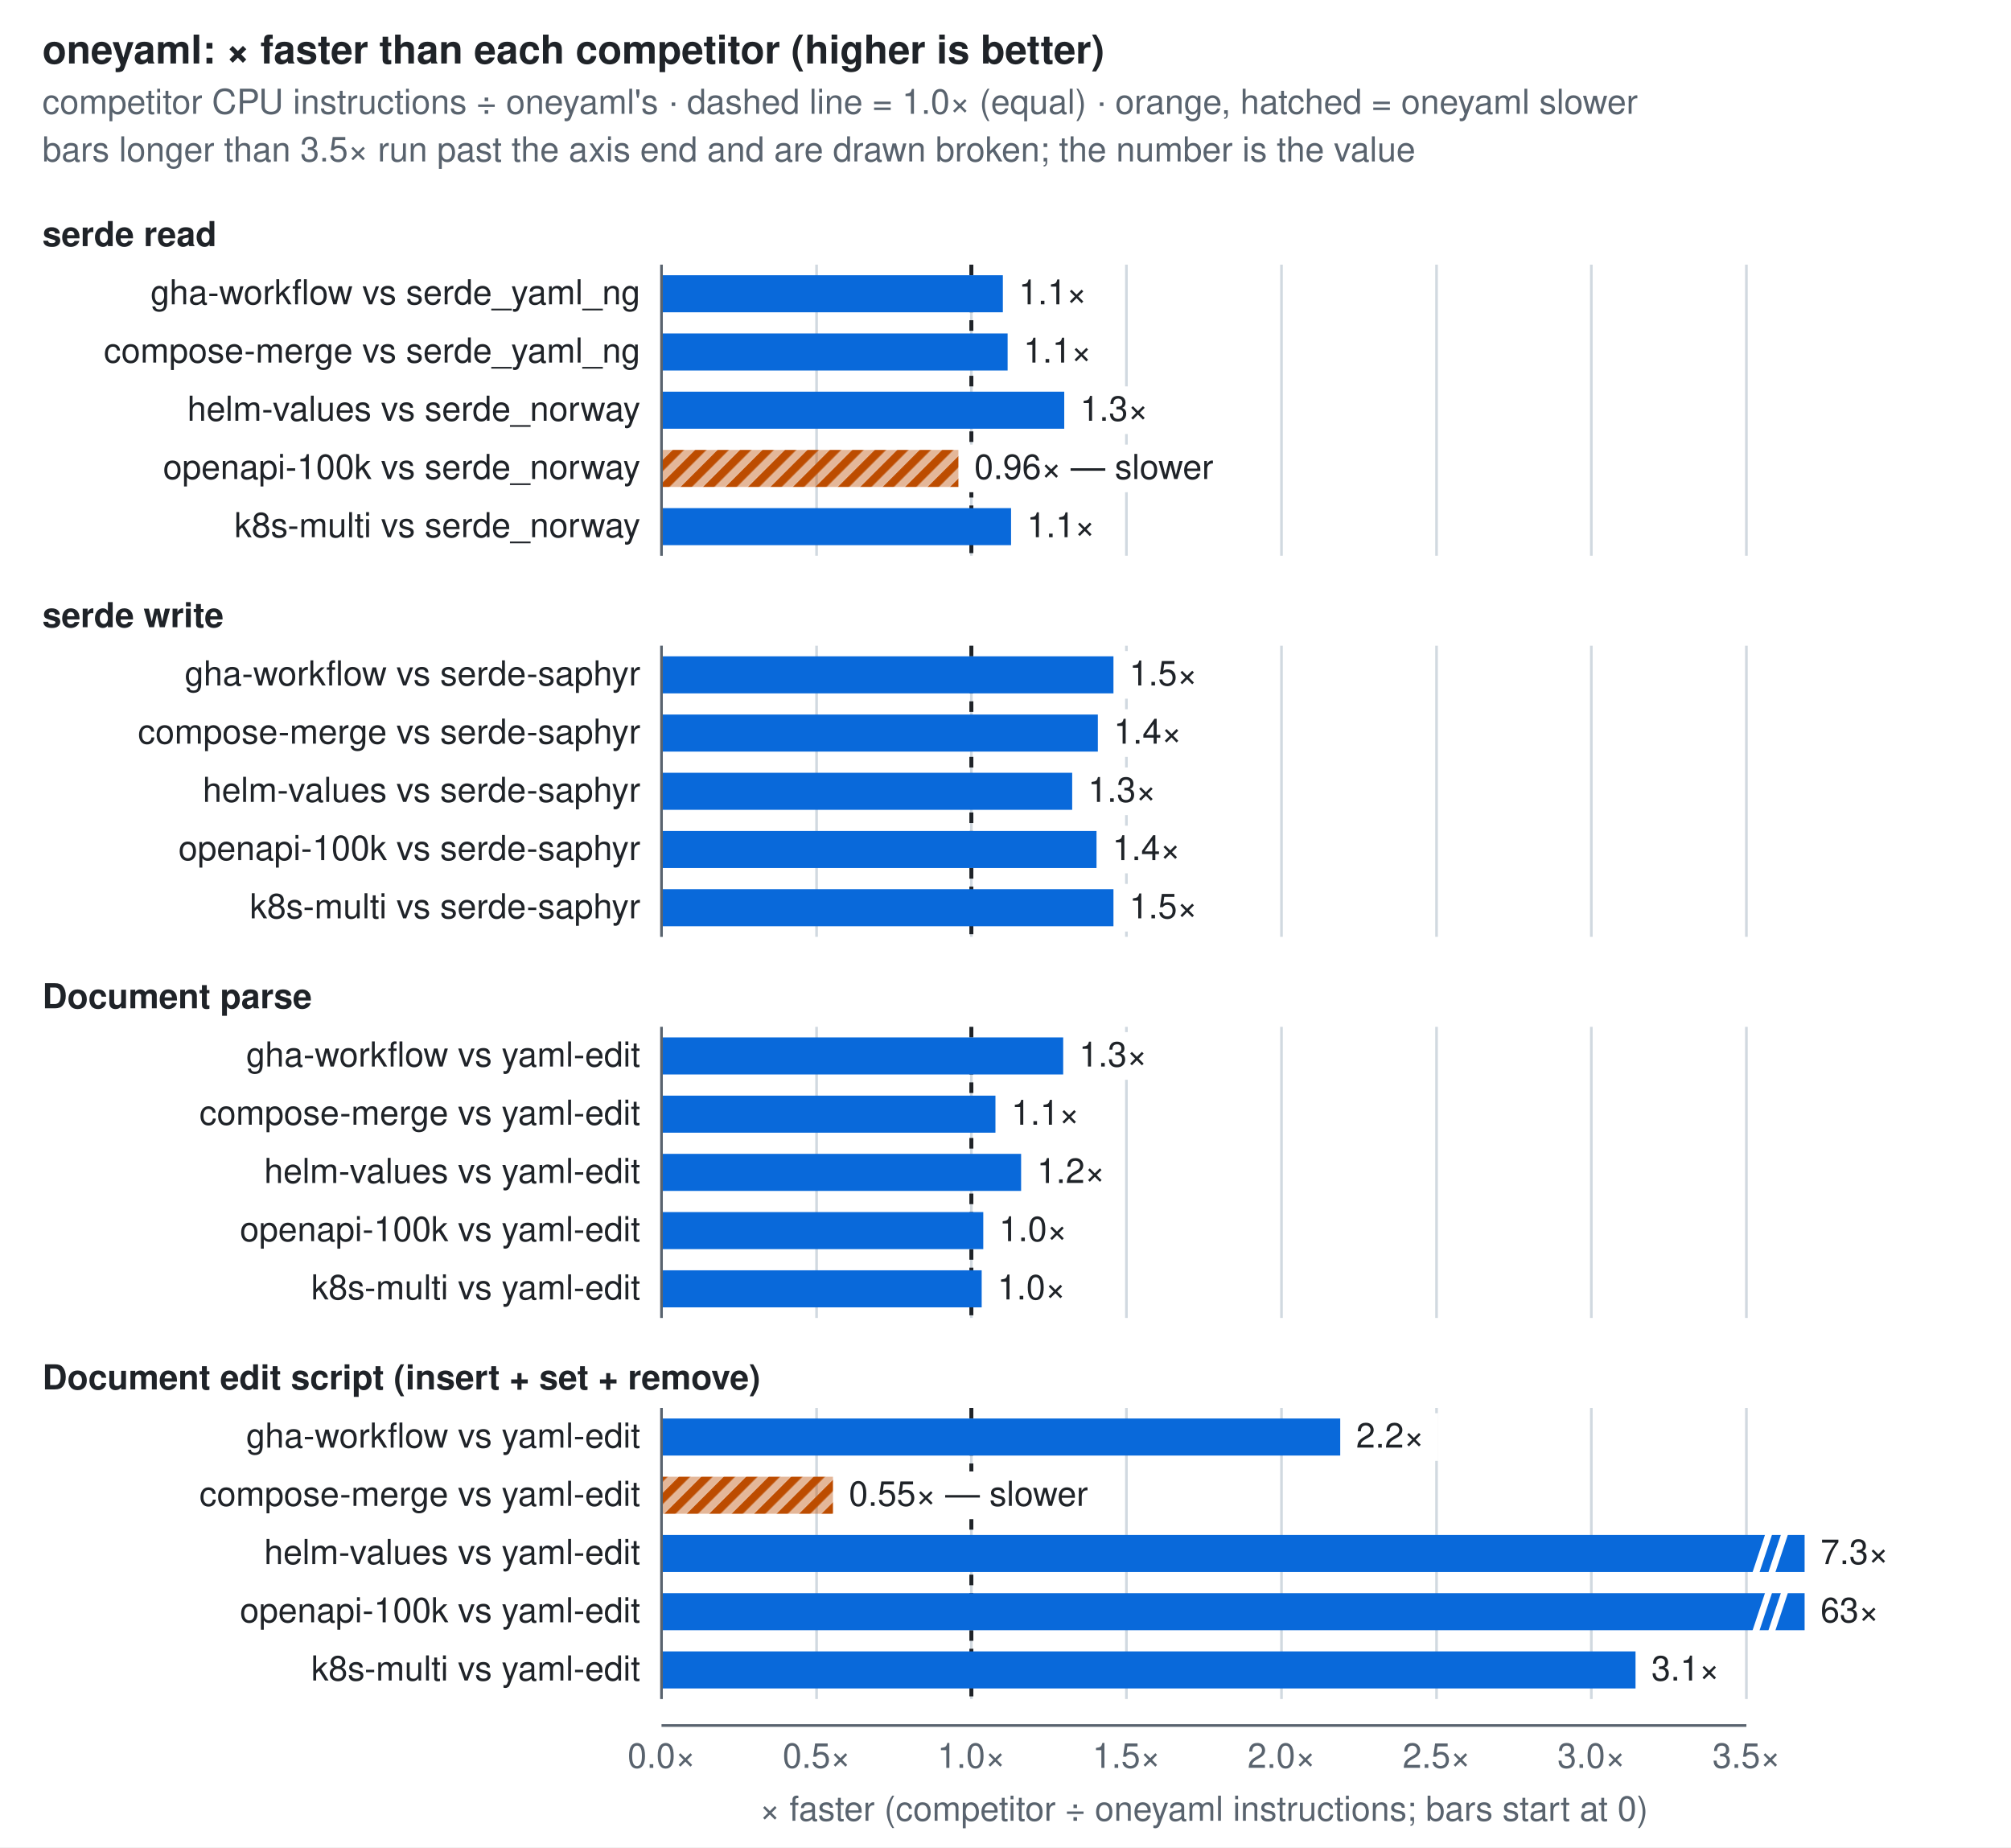
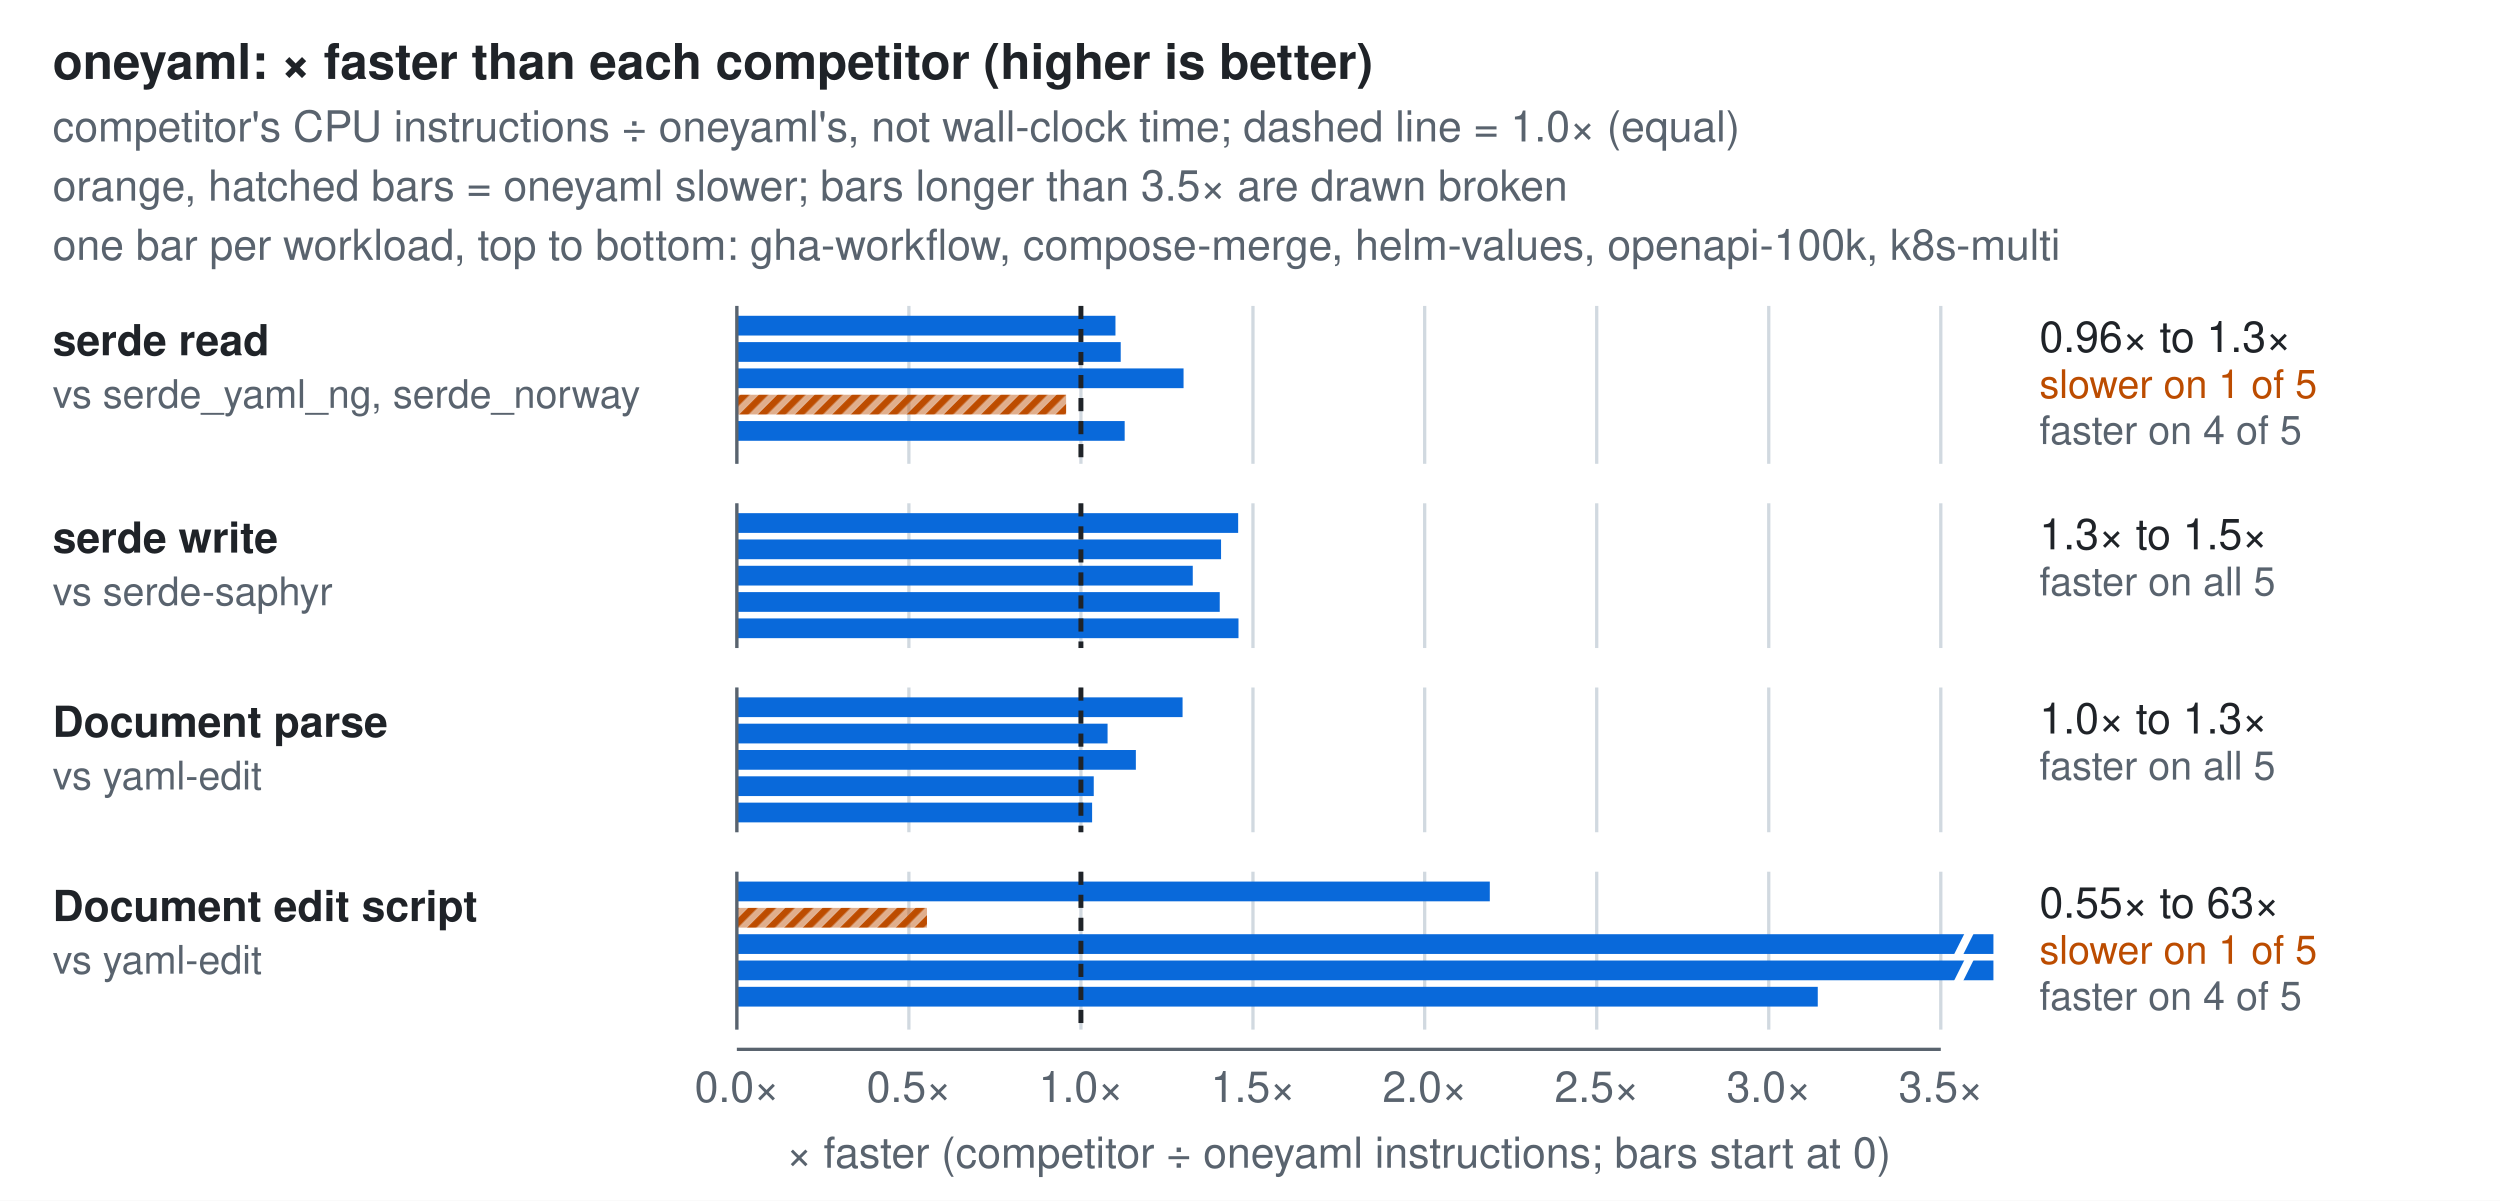
- <svg xmlns="http://www.w3.org/2000/svg" width="760" height="698" viewBox="0 0 760 698" role="img" aria-labelledby="title desc" font-family="system-ui, -apple-system, 'Segoe UI', Helvetica, Arial, sans-serif" font-size="13">
+ <svg xmlns="http://www.w3.org/2000/svg" width="760" height="365" viewBox="0 0 760 365" role="img" aria-labelledby="title desc" font-family="system-ui, -apple-system, 'Segoe UI', Helvetica, Arial, sans-serif" font-size="13">
  <defs>
-     <pattern id="slower" width="6" height="6" patternUnits="userSpaceOnUse" patternTransform="rotate(45)">
-       <rect width="6" height="6" fill="#bc4c00" fill-opacity="0.4" />
-       <rect width="3" height="6" fill="#bc4c00" />
+     <pattern id="slower" width="4" height="4" patternUnits="userSpaceOnUse" patternTransform="rotate(45)">
+       <rect width="4" height="4" fill="#bc4c00" fill-opacity="0.45" />
+       <rect width="2" height="4" fill="#bc4c00" />
    </pattern>
  </defs>
  <rect width="100%" height="100%" fill="#ffffff" />
  <text x="16" y="24" fill="#1f2328" font-size="15" font-weight="600">oneyaml: × faster than each competitor (higher is better)</text>
-   <text x="16" y="43" fill="#59636e">competitor CPU instructions ÷ oneyaml's · dashed line = 1.0× (equal) · orange, hatched = oneyaml slower</text>
-   <text x="16" y="61" fill="#59636e">bars longer than 3.5× run past the axis end and are drawn broken; the number is the value</text>
-   <text x="250.0" y="668.0" fill="#59636e" text-anchor="middle">0.0×</text>
-   <text x="308.6" y="668.0" fill="#59636e" text-anchor="middle">0.5×</text>
-   <text x="367.1" y="668.0" fill="#59636e" text-anchor="middle">1.0×</text>
-   <text x="425.7" y="668.0" fill="#59636e" text-anchor="middle">1.5×</text>
-   <text x="484.3" y="668.0" fill="#59636e" text-anchor="middle">2.0×</text>
-   <text x="542.9" y="668.0" fill="#59636e" text-anchor="middle">2.5×</text>
-   <text x="601.4" y="668.0" fill="#59636e" text-anchor="middle">3.0×</text>
-   <text x="660.0" y="668.0" fill="#59636e" text-anchor="middle">3.5×</text>
-   <text x="455.0" y="688.0" fill="#59636e" text-anchor="middle">× faster (competitor ÷ oneyaml instructions; bars start at 0)</text>
-   <text x="16" y="93.0" fill="#1f2328" font-weight="600">serde read</text>
-   <line x1="250.0" y1="100.0" x2="250.0" y2="210.0" stroke="#d1d9e0" stroke-width="1" />
-   <line x1="308.6" y1="100.0" x2="308.6" y2="210.0" stroke="#d1d9e0" stroke-width="1" />
-   <line x1="367.1" y1="100.0" x2="367.1" y2="210.0" stroke="#d1d9e0" stroke-width="1" />
-   <line x1="425.7" y1="100.0" x2="425.7" y2="210.0" stroke="#d1d9e0" stroke-width="1" />
-   <line x1="484.3" y1="100.0" x2="484.3" y2="210.0" stroke="#d1d9e0" stroke-width="1" />
-   <line x1="542.9" y1="100.0" x2="542.9" y2="210.0" stroke="#d1d9e0" stroke-width="1" />
-   <line x1="601.4" y1="100.0" x2="601.4" y2="210.0" stroke="#d1d9e0" stroke-width="1" />
-   <line x1="660.0" y1="100.0" x2="660.0" y2="210.0" stroke="#d1d9e0" stroke-width="1" />
-   <line x1="367.1" y1="100.0" x2="367.1" y2="210.0" stroke="#1f2328" stroke-width="1.5" stroke-dasharray="4 3" />
-   <text x="242.0" y="115.0" fill="#1f2328" text-anchor="end">gha-workflow vs serde_yaml_ng</text>
-   <rect x="250.0" y="104.0" width="129.0" height="14.0" fill="#0969da" />
-   <rect x="382.0" y="102.0" width="34.0" height="18.0" fill="#ffffff" />
-   <text x="385.0" y="115.0" fill="#1f2328" stroke="#ffffff" stroke-width="4" paint-order="stroke">1.1×</text>
-   <text x="242.0" y="137.0" fill="#1f2328" text-anchor="end">compose-merge vs serde_yaml_ng</text>
-   <rect x="250.0" y="126.0" width="130.8" height="14.0" fill="#0969da" />
-   <rect x="383.8" y="124.0" width="34.0" height="18.0" fill="#ffffff" />
-   <text x="386.8" y="137.0" fill="#1f2328" stroke="#ffffff" stroke-width="4" paint-order="stroke">1.1×</text>
-   <text x="242.0" y="159.0" fill="#1f2328" text-anchor="end">helm-values vs serde_norway</text>
-   <rect x="250.0" y="148.0" width="152.2" height="14.0" fill="#0969da" />
-   <rect x="405.2" y="146.0" width="34.0" height="18.0" fill="#ffffff" />
-   <text x="408.2" y="159.0" fill="#1f2328" stroke="#ffffff" stroke-width="4" paint-order="stroke">1.3×</text>
-   <text x="242.0" y="181.0" fill="#1f2328" text-anchor="end">openapi-100k vs serde_norway</text>
-   <rect x="250.0" y="170.0" width="112.2" height="14.0" fill="url(#slower)" />
-   <rect x="365.2" y="168.0" width="104.0" height="18.0" fill="#ffffff" />
-   <text x="368.2" y="181.0" fill="#1f2328" stroke="#ffffff" stroke-width="4" paint-order="stroke">0.96× — slower</text>
-   <text x="242.0" y="203.0" fill="#1f2328" text-anchor="end">k8s-multi vs serde_norway</text>
-   <rect x="250.0" y="192.0" width="132.1" height="14.0" fill="#0969da" />
-   <rect x="385.1" y="190.0" width="34.0" height="18.0" fill="#ffffff" />
-   <text x="388.1" y="203.0" fill="#1f2328" stroke="#ffffff" stroke-width="4" paint-order="stroke">1.1×</text>
-   <line x1="250.0" y1="100.0" x2="250.0" y2="210.0" stroke="#59636e" stroke-width="1" />
-   <text x="16" y="237.0" fill="#1f2328" font-weight="600">serde write</text>
-   <line x1="250.0" y1="244.0" x2="250.0" y2="354.0" stroke="#d1d9e0" stroke-width="1" />
-   <line x1="308.6" y1="244.0" x2="308.6" y2="354.0" stroke="#d1d9e0" stroke-width="1" />
-   <line x1="367.1" y1="244.0" x2="367.1" y2="354.0" stroke="#d1d9e0" stroke-width="1" />
-   <line x1="425.7" y1="244.0" x2="425.7" y2="354.0" stroke="#d1d9e0" stroke-width="1" />
-   <line x1="484.3" y1="244.0" x2="484.3" y2="354.0" stroke="#d1d9e0" stroke-width="1" />
-   <line x1="542.9" y1="244.0" x2="542.9" y2="354.0" stroke="#d1d9e0" stroke-width="1" />
-   <line x1="601.4" y1="244.0" x2="601.4" y2="354.0" stroke="#d1d9e0" stroke-width="1" />
-   <line x1="660.0" y1="244.0" x2="660.0" y2="354.0" stroke="#d1d9e0" stroke-width="1" />
-   <line x1="367.1" y1="244.0" x2="367.1" y2="354.0" stroke="#1f2328" stroke-width="1.5" stroke-dasharray="4 3" />
-   <text x="242.0" y="259.0" fill="#1f2328" text-anchor="end">gha-workflow vs serde-saphyr</text>
-   <rect x="250.0" y="248.0" width="170.8" height="14.0" fill="#0969da" />
-   <rect x="423.8" y="246.0" width="34.0" height="18.0" fill="#ffffff" />
-   <text x="426.8" y="259.0" fill="#1f2328" stroke="#ffffff" stroke-width="4" paint-order="stroke">1.5×</text>
-   <text x="242.0" y="281.0" fill="#1f2328" text-anchor="end">compose-merge vs serde-saphyr</text>
-   <rect x="250.0" y="270.0" width="164.9" height="14.0" fill="#0969da" />
-   <rect x="417.9" y="268.0" width="34.0" height="18.0" fill="#ffffff" />
-   <text x="420.9" y="281.0" fill="#1f2328" stroke="#ffffff" stroke-width="4" paint-order="stroke">1.4×</text>
-   <text x="242.0" y="303.0" fill="#1f2328" text-anchor="end">helm-values vs serde-saphyr</text>
-   <rect x="250.0" y="292.0" width="155.2" height="14.0" fill="#0969da" />
-   <rect x="408.2" y="290.0" width="34.0" height="18.0" fill="#ffffff" />
-   <text x="411.2" y="303.0" fill="#1f2328" stroke="#ffffff" stroke-width="4" paint-order="stroke">1.3×</text>
-   <text x="242.0" y="325.0" fill="#1f2328" text-anchor="end">openapi-100k vs serde-saphyr</text>
-   <rect x="250.0" y="314.0" width="164.4" height="14.0" fill="#0969da" />
-   <rect x="417.4" y="312.0" width="34.0" height="18.0" fill="#ffffff" />
-   <text x="420.4" y="325.0" fill="#1f2328" stroke="#ffffff" stroke-width="4" paint-order="stroke">1.4×</text>
-   <text x="242.0" y="347.0" fill="#1f2328" text-anchor="end">k8s-multi vs serde-saphyr</text>
-   <rect x="250.0" y="336.0" width="170.8" height="14.0" fill="#0969da" />
-   <rect x="423.8" y="334.0" width="34.0" height="18.0" fill="#ffffff" />
-   <text x="426.8" y="347.0" fill="#1f2328" stroke="#ffffff" stroke-width="4" paint-order="stroke">1.5×</text>
-   <line x1="250.0" y1="244.0" x2="250.0" y2="354.0" stroke="#59636e" stroke-width="1" />
-   <text x="16" y="381.0" fill="#1f2328" font-weight="600">Document parse</text>
-   <line x1="250.0" y1="388.0" x2="250.0" y2="498.0" stroke="#d1d9e0" stroke-width="1" />
-   <line x1="308.6" y1="388.0" x2="308.6" y2="498.0" stroke="#d1d9e0" stroke-width="1" />
-   <line x1="367.1" y1="388.0" x2="367.1" y2="498.0" stroke="#d1d9e0" stroke-width="1" />
-   <line x1="425.7" y1="388.0" x2="425.7" y2="498.0" stroke="#d1d9e0" stroke-width="1" />
-   <line x1="484.3" y1="388.0" x2="484.3" y2="498.0" stroke="#d1d9e0" stroke-width="1" />
-   <line x1="542.9" y1="388.0" x2="542.9" y2="498.0" stroke="#d1d9e0" stroke-width="1" />
-   <line x1="601.4" y1="388.0" x2="601.4" y2="498.0" stroke="#d1d9e0" stroke-width="1" />
-   <line x1="660.0" y1="388.0" x2="660.0" y2="498.0" stroke="#d1d9e0" stroke-width="1" />
-   <line x1="367.1" y1="388.0" x2="367.1" y2="498.0" stroke="#1f2328" stroke-width="1.5" stroke-dasharray="4 3" />
-   <text x="242.0" y="403.0" fill="#1f2328" text-anchor="end">gha-workflow vs yaml-edit</text>
-   <rect x="250.0" y="392.0" width="151.8" height="14.0" fill="#0969da" />
-   <rect x="404.8" y="390.0" width="34.0" height="18.0" fill="#ffffff" />
-   <text x="407.8" y="403.0" fill="#1f2328" stroke="#ffffff" stroke-width="4" paint-order="stroke">1.3×</text>
-   <text x="242.0" y="425.0" fill="#1f2328" text-anchor="end">compose-merge vs yaml-edit</text>
-   <rect x="250.0" y="414.0" width="126.2" height="14.0" fill="#0969da" />
-   <rect x="379.2" y="412.0" width="34.0" height="18.0" fill="#ffffff" />
-   <text x="382.2" y="425.0" fill="#1f2328" stroke="#ffffff" stroke-width="4" paint-order="stroke">1.1×</text>
-   <text x="242.0" y="447.0" fill="#1f2328" text-anchor="end">helm-values vs yaml-edit</text>
-   <rect x="250.0" y="436.0" width="135.9" height="14.0" fill="#0969da" />
-   <rect x="388.9" y="434.0" width="34.0" height="18.0" fill="#ffffff" />
-   <text x="391.9" y="447.0" fill="#1f2328" stroke="#ffffff" stroke-width="4" paint-order="stroke">1.2×</text>
-   <text x="242.0" y="469.0" fill="#1f2328" text-anchor="end">openapi-100k vs yaml-edit</text>
-   <rect x="250.0" y="458.0" width="121.6" height="14.0" fill="#0969da" />
-   <rect x="374.6" y="456.0" width="34.0" height="18.0" fill="#ffffff" />
-   <text x="377.6" y="469.0" fill="#1f2328" stroke="#ffffff" stroke-width="4" paint-order="stroke">1.0×</text>
-   <text x="242.0" y="491.0" fill="#1f2328" text-anchor="end">k8s-multi vs yaml-edit</text>
-   <rect x="250.0" y="480.0" width="121.0" height="14.0" fill="#0969da" />
-   <rect x="374.0" y="478.0" width="34.0" height="18.0" fill="#ffffff" />
-   <text x="377.0" y="491.0" fill="#1f2328" stroke="#ffffff" stroke-width="4" paint-order="stroke">1.0×</text>
-   <line x1="250.0" y1="388.0" x2="250.0" y2="498.0" stroke="#59636e" stroke-width="1" />
-   <text x="16" y="525.0" fill="#1f2328" font-weight="600">Document edit script (insert + set + remove)</text>
-   <line x1="250.0" y1="532.0" x2="250.0" y2="642.0" stroke="#d1d9e0" stroke-width="1" />
-   <line x1="308.6" y1="532.0" x2="308.6" y2="642.0" stroke="#d1d9e0" stroke-width="1" />
-   <line x1="367.1" y1="532.0" x2="367.1" y2="642.0" stroke="#d1d9e0" stroke-width="1" />
-   <line x1="425.7" y1="532.0" x2="425.7" y2="642.0" stroke="#d1d9e0" stroke-width="1" />
-   <line x1="484.3" y1="532.0" x2="484.3" y2="642.0" stroke="#d1d9e0" stroke-width="1" />
-   <line x1="542.9" y1="532.0" x2="542.9" y2="642.0" stroke="#d1d9e0" stroke-width="1" />
-   <line x1="601.4" y1="532.0" x2="601.4" y2="642.0" stroke="#d1d9e0" stroke-width="1" />
-   <line x1="660.0" y1="532.0" x2="660.0" y2="642.0" stroke="#d1d9e0" stroke-width="1" />
-   <line x1="367.1" y1="532.0" x2="367.1" y2="642.0" stroke="#1f2328" stroke-width="1.5" stroke-dasharray="4 3" />
-   <text x="242.0" y="547.0" fill="#1f2328" text-anchor="end">gha-workflow vs yaml-edit</text>
-   <rect x="250.0" y="536.0" width="256.5" height="14.0" fill="#0969da" />
-   <rect x="509.5" y="534.0" width="34.0" height="18.0" fill="#ffffff" />
-   <text x="512.5" y="547.0" fill="#1f2328" stroke="#ffffff" stroke-width="4" paint-order="stroke">2.2×</text>
-   <text x="242.0" y="569.0" fill="#1f2328" text-anchor="end">compose-merge vs yaml-edit</text>
-   <rect x="250.0" y="558.0" width="64.8" height="14.0" fill="url(#slower)" />
-   <rect x="317.8" y="556.0" width="104.0" height="18.0" fill="#ffffff" />
-   <text x="320.8" y="569.0" fill="#1f2328" stroke="#ffffff" stroke-width="4" paint-order="stroke">0.55× — slower</text>
-   <text x="242.0" y="591.0" fill="#1f2328" text-anchor="end">helm-values vs yaml-edit</text>
-   <rect x="250.0" y="580.0" width="432.0" height="14.0" fill="#0969da" />
-   <line x1="663.0" y1="596.0" x2="669.0" y2="578.0" stroke="#ffffff" stroke-width="2.5" />
-   <line x1="669.0" y1="596.0" x2="675.0" y2="578.0" stroke="#ffffff" stroke-width="2.5" />
-   <rect x="685.0" y="578.0" width="34.0" height="18.0" fill="#ffffff" />
-   <text x="688.0" y="591.0" fill="#1f2328" stroke="#ffffff" stroke-width="4" paint-order="stroke">7.3×</text>
-   <text x="242.0" y="613.0" fill="#1f2328" text-anchor="end">openapi-100k vs yaml-edit</text>
-   <rect x="250.0" y="602.0" width="432.0" height="14.0" fill="#0969da" />
-   <line x1="663.0" y1="618.0" x2="669.0" y2="600.0" stroke="#ffffff" stroke-width="2.5" />
-   <line x1="669.0" y1="618.0" x2="675.0" y2="600.0" stroke="#ffffff" stroke-width="2.5" />
-   <rect x="685.0" y="600.0" width="27.0" height="18.0" fill="#ffffff" />
-   <text x="688.0" y="613.0" fill="#1f2328" stroke="#ffffff" stroke-width="4" paint-order="stroke">63×</text>
-   <text x="242.0" y="635.0" fill="#1f2328" text-anchor="end">k8s-multi vs yaml-edit</text>
-   <rect x="250.0" y="624.0" width="368.1" height="14.0" fill="#0969da" />
-   <rect x="621.1" y="622.0" width="34.0" height="18.0" fill="#ffffff" />
-   <text x="624.1" y="635.0" fill="#1f2328" stroke="#ffffff" stroke-width="4" paint-order="stroke">3.1×</text>
-   <line x1="250.0" y1="532.0" x2="250.0" y2="642.0" stroke="#59636e" stroke-width="1" />
-   <line x1="250.0" y1="652.0" x2="660.0" y2="652.0" stroke="#59636e" stroke-width="1" />
+   <text x="16" y="43" fill="#59636e">competitor's CPU instructions ÷ oneyaml's, not wall-clock time; dashed line = 1.0× (equal)</text>
+   <text x="16" y="61" fill="#59636e">orange, hatched bars = oneyaml slower; bars longer than 3.5× are drawn broken</text>
+   <text x="16" y="79" fill="#59636e">one bar per workload, top to bottom: gha-workflow, compose-merge, helm-values, openapi-100k, k8s-multi</text>
+   <text x="16" y="108.0" fill="#1f2328" font-weight="600">serde read</text>
+   <text x="16" y="124.0" fill="#59636e" font-size="12">vs serde_yaml_ng, serde_norway</text>
+   <line x1="224.0" y1="93.0" x2="224.0" y2="141.0" stroke="#d1d9e0" stroke-width="1" />
+   <line x1="276.3" y1="93.0" x2="276.3" y2="141.0" stroke="#d1d9e0" stroke-width="1" />
+   <line x1="328.6" y1="93.0" x2="328.6" y2="141.0" stroke="#d1d9e0" stroke-width="1" />
+   <line x1="380.9" y1="93.0" x2="380.9" y2="141.0" stroke="#d1d9e0" stroke-width="1" />
+   <line x1="433.1" y1="93.0" x2="433.1" y2="141.0" stroke="#d1d9e0" stroke-width="1" />
+   <line x1="485.4" y1="93.0" x2="485.4" y2="141.0" stroke="#d1d9e0" stroke-width="1" />
+   <line x1="537.7" y1="93.0" x2="537.7" y2="141.0" stroke="#d1d9e0" stroke-width="1" />
+   <line x1="590.0" y1="93.0" x2="590.0" y2="141.0" stroke="#d1d9e0" stroke-width="1" />
+   <rect x="224.0" y="96.0" width="115.1" height="6.0" fill="#0969da" />
+   <rect x="224.0" y="104.0" width="116.7" height="6.0" fill="#0969da" />
+   <rect x="224.0" y="112.0" width="135.8" height="6.0" fill="#0969da" />
+   <rect x="224.0" y="120.0" width="100.1" height="6.0" fill="url(#slower)" />
+   <rect x="224.0" y="128.0" width="117.9" height="6.0" fill="#0969da" />
+   <line x1="328.6" y1="93.0" x2="328.6" y2="141.0" stroke="#1f2328" stroke-width="1.5" stroke-dasharray="4 3" />
+   <line x1="224.0" y1="93.0" x2="224.0" y2="141.0" stroke="#59636e" stroke-width="1" />
+   <text x="620.0" y="107.0" fill="#1f2328" font-size="13">0.96× to 1.3×</text>
+   <text x="620.0" y="121.0" fill="#bc4c00" font-size="12">slower on 1 of 5</text>
+   <text x="620.0" y="135.0" fill="#59636e" font-size="12">faster on 4 of 5</text>
+   <text x="16" y="168.0" fill="#1f2328" font-weight="600">serde write</text>
+   <text x="16" y="184.0" fill="#59636e" font-size="12">vs serde-saphyr</text>
+   <line x1="224.0" y1="153.0" x2="224.0" y2="197.0" stroke="#d1d9e0" stroke-width="1" />
+   <line x1="276.3" y1="153.0" x2="276.3" y2="197.0" stroke="#d1d9e0" stroke-width="1" />
+   <line x1="328.6" y1="153.0" x2="328.6" y2="197.0" stroke="#d1d9e0" stroke-width="1" />
+   <line x1="380.9" y1="153.0" x2="380.9" y2="197.0" stroke="#d1d9e0" stroke-width="1" />
+   <line x1="433.1" y1="153.0" x2="433.1" y2="197.0" stroke="#d1d9e0" stroke-width="1" />
+   <line x1="485.4" y1="153.0" x2="485.4" y2="197.0" stroke="#d1d9e0" stroke-width="1" />
+   <line x1="537.7" y1="153.0" x2="537.7" y2="197.0" stroke="#d1d9e0" stroke-width="1" />
+   <line x1="590.0" y1="153.0" x2="590.0" y2="197.0" stroke="#d1d9e0" stroke-width="1" />
+   <rect x="224.0" y="156.0" width="152.4" height="6.0" fill="#0969da" />
+   <rect x="224.0" y="164.0" width="147.2" height="6.0" fill="#0969da" />
+   <rect x="224.0" y="172.0" width="138.6" height="6.0" fill="#0969da" />
+   <rect x="224.0" y="180.0" width="146.8" height="6.0" fill="#0969da" />
+   <rect x="224.0" y="188.0" width="152.5" height="6.0" fill="#0969da" />
+   <line x1="328.6" y1="153.0" x2="328.6" y2="197.0" stroke="#1f2328" stroke-width="1.5" stroke-dasharray="4 3" />
+   <line x1="224.0" y1="153.0" x2="224.0" y2="197.0" stroke="#59636e" stroke-width="1" />
+   <text x="620.0" y="167.0" fill="#1f2328" font-size="13">1.3× to 1.5×</text>
+   <text x="620.0" y="181.0" fill="#59636e" font-size="12">faster on all 5</text>
+   <text x="16" y="224.0" fill="#1f2328" font-weight="600">Document parse</text>
+   <text x="16" y="240.0" fill="#59636e" font-size="12">vs yaml-edit</text>
+   <line x1="224.0" y1="209.0" x2="224.0" y2="253.0" stroke="#d1d9e0" stroke-width="1" />
+   <line x1="276.3" y1="209.0" x2="276.3" y2="253.0" stroke="#d1d9e0" stroke-width="1" />
+   <line x1="328.6" y1="209.0" x2="328.6" y2="253.0" stroke="#d1d9e0" stroke-width="1" />
+   <line x1="380.9" y1="209.0" x2="380.9" y2="253.0" stroke="#d1d9e0" stroke-width="1" />
+   <line x1="433.1" y1="209.0" x2="433.1" y2="253.0" stroke="#d1d9e0" stroke-width="1" />
+   <line x1="485.4" y1="209.0" x2="485.4" y2="253.0" stroke="#d1d9e0" stroke-width="1" />
+   <line x1="537.7" y1="209.0" x2="537.7" y2="253.0" stroke="#d1d9e0" stroke-width="1" />
+   <line x1="590.0" y1="209.0" x2="590.0" y2="253.0" stroke="#d1d9e0" stroke-width="1" />
+   <rect x="224.0" y="212.0" width="135.5" height="6.0" fill="#0969da" />
+   <rect x="224.0" y="220.0" width="112.7" height="6.0" fill="#0969da" />
+   <rect x="224.0" y="228.0" width="121.3" height="6.0" fill="#0969da" />
+   <rect x="224.0" y="236.0" width="108.5" height="6.0" fill="#0969da" />
+   <rect x="224.0" y="244.0" width="108.0" height="6.0" fill="#0969da" />
+   <line x1="328.6" y1="209.0" x2="328.6" y2="253.0" stroke="#1f2328" stroke-width="1.5" stroke-dasharray="4 3" />
+   <line x1="224.0" y1="209.0" x2="224.0" y2="253.0" stroke="#59636e" stroke-width="1" />
+   <text x="620.0" y="223.0" fill="#1f2328" font-size="13">1.0× to 1.3×</text>
+   <text x="620.0" y="237.0" fill="#59636e" font-size="12">faster on all 5</text>
+   <text x="16" y="280.0" fill="#1f2328" font-weight="600">Document edit script</text>
+   <text x="16" y="296.0" fill="#59636e" font-size="12">vs yaml-edit</text>
+   <line x1="224.0" y1="265.0" x2="224.0" y2="313.0" stroke="#d1d9e0" stroke-width="1" />
+   <line x1="276.3" y1="265.0" x2="276.3" y2="313.0" stroke="#d1d9e0" stroke-width="1" />
+   <line x1="328.6" y1="265.0" x2="328.6" y2="313.0" stroke="#d1d9e0" stroke-width="1" />
+   <line x1="380.9" y1="265.0" x2="380.9" y2="313.0" stroke="#d1d9e0" stroke-width="1" />
+   <line x1="433.1" y1="265.0" x2="433.1" y2="313.0" stroke="#d1d9e0" stroke-width="1" />
+   <line x1="485.4" y1="265.0" x2="485.4" y2="313.0" stroke="#d1d9e0" stroke-width="1" />
+   <line x1="537.7" y1="265.0" x2="537.7" y2="313.0" stroke="#d1d9e0" stroke-width="1" />
+   <line x1="590.0" y1="265.0" x2="590.0" y2="313.0" stroke="#d1d9e0" stroke-width="1" />
+   <rect x="224.0" y="268.0" width="228.9" height="6.0" fill="#0969da" />
+   <rect x="224.0" y="276.0" width="57.8" height="6.0" fill="url(#slower)" />
+   <rect x="224.0" y="284.0" width="382.0" height="6.0" fill="#0969da" />
+   <line x1="595.0" y1="291.0" x2="599.0" y2="283.0" stroke="#ffffff" stroke-width="2.5" />
+   <rect x="224.0" y="292.0" width="382.0" height="6.0" fill="#0969da" />
+   <line x1="595.0" y1="299.0" x2="599.0" y2="291.0" stroke="#ffffff" stroke-width="2.5" />
+   <rect x="224.0" y="300.0" width="328.6" height="6.0" fill="#0969da" />
+   <line x1="328.6" y1="265.0" x2="328.6" y2="313.0" stroke="#1f2328" stroke-width="1.5" stroke-dasharray="4 3" />
+   <line x1="224.0" y1="265.0" x2="224.0" y2="313.0" stroke="#59636e" stroke-width="1" />
+   <text x="620.0" y="279.0" fill="#1f2328" font-size="13">0.55× to 63×</text>
+   <text x="620.0" y="293.0" fill="#bc4c00" font-size="12">slower on 1 of 5</text>
+   <text x="620.0" y="307.0" fill="#59636e" font-size="12">faster on 4 of 5</text>
+   <text x="224.0" y="335.0" fill="#59636e" text-anchor="middle">0.0×</text>
+   <text x="276.3" y="335.0" fill="#59636e" text-anchor="middle">0.5×</text>
+   <text x="328.6" y="335.0" fill="#59636e" text-anchor="middle">1.0×</text>
+   <text x="380.9" y="335.0" fill="#59636e" text-anchor="middle">1.5×</text>
+   <text x="433.1" y="335.0" fill="#59636e" text-anchor="middle">2.0×</text>
+   <text x="485.4" y="335.0" fill="#59636e" text-anchor="middle">2.5×</text>
+   <text x="537.7" y="335.0" fill="#59636e" text-anchor="middle">3.0×</text>
+   <text x="590.0" y="335.0" fill="#59636e" text-anchor="middle">3.5×</text>
+   <text x="407.0" y="355.0" fill="#59636e" text-anchor="middle">× faster (competitor ÷ oneyaml instructions; bars start at 0)</text>
+   <line x1="224.0" y1="319.0" x2="590.0" y2="319.0" stroke="#59636e" stroke-width="1" />
</svg>
